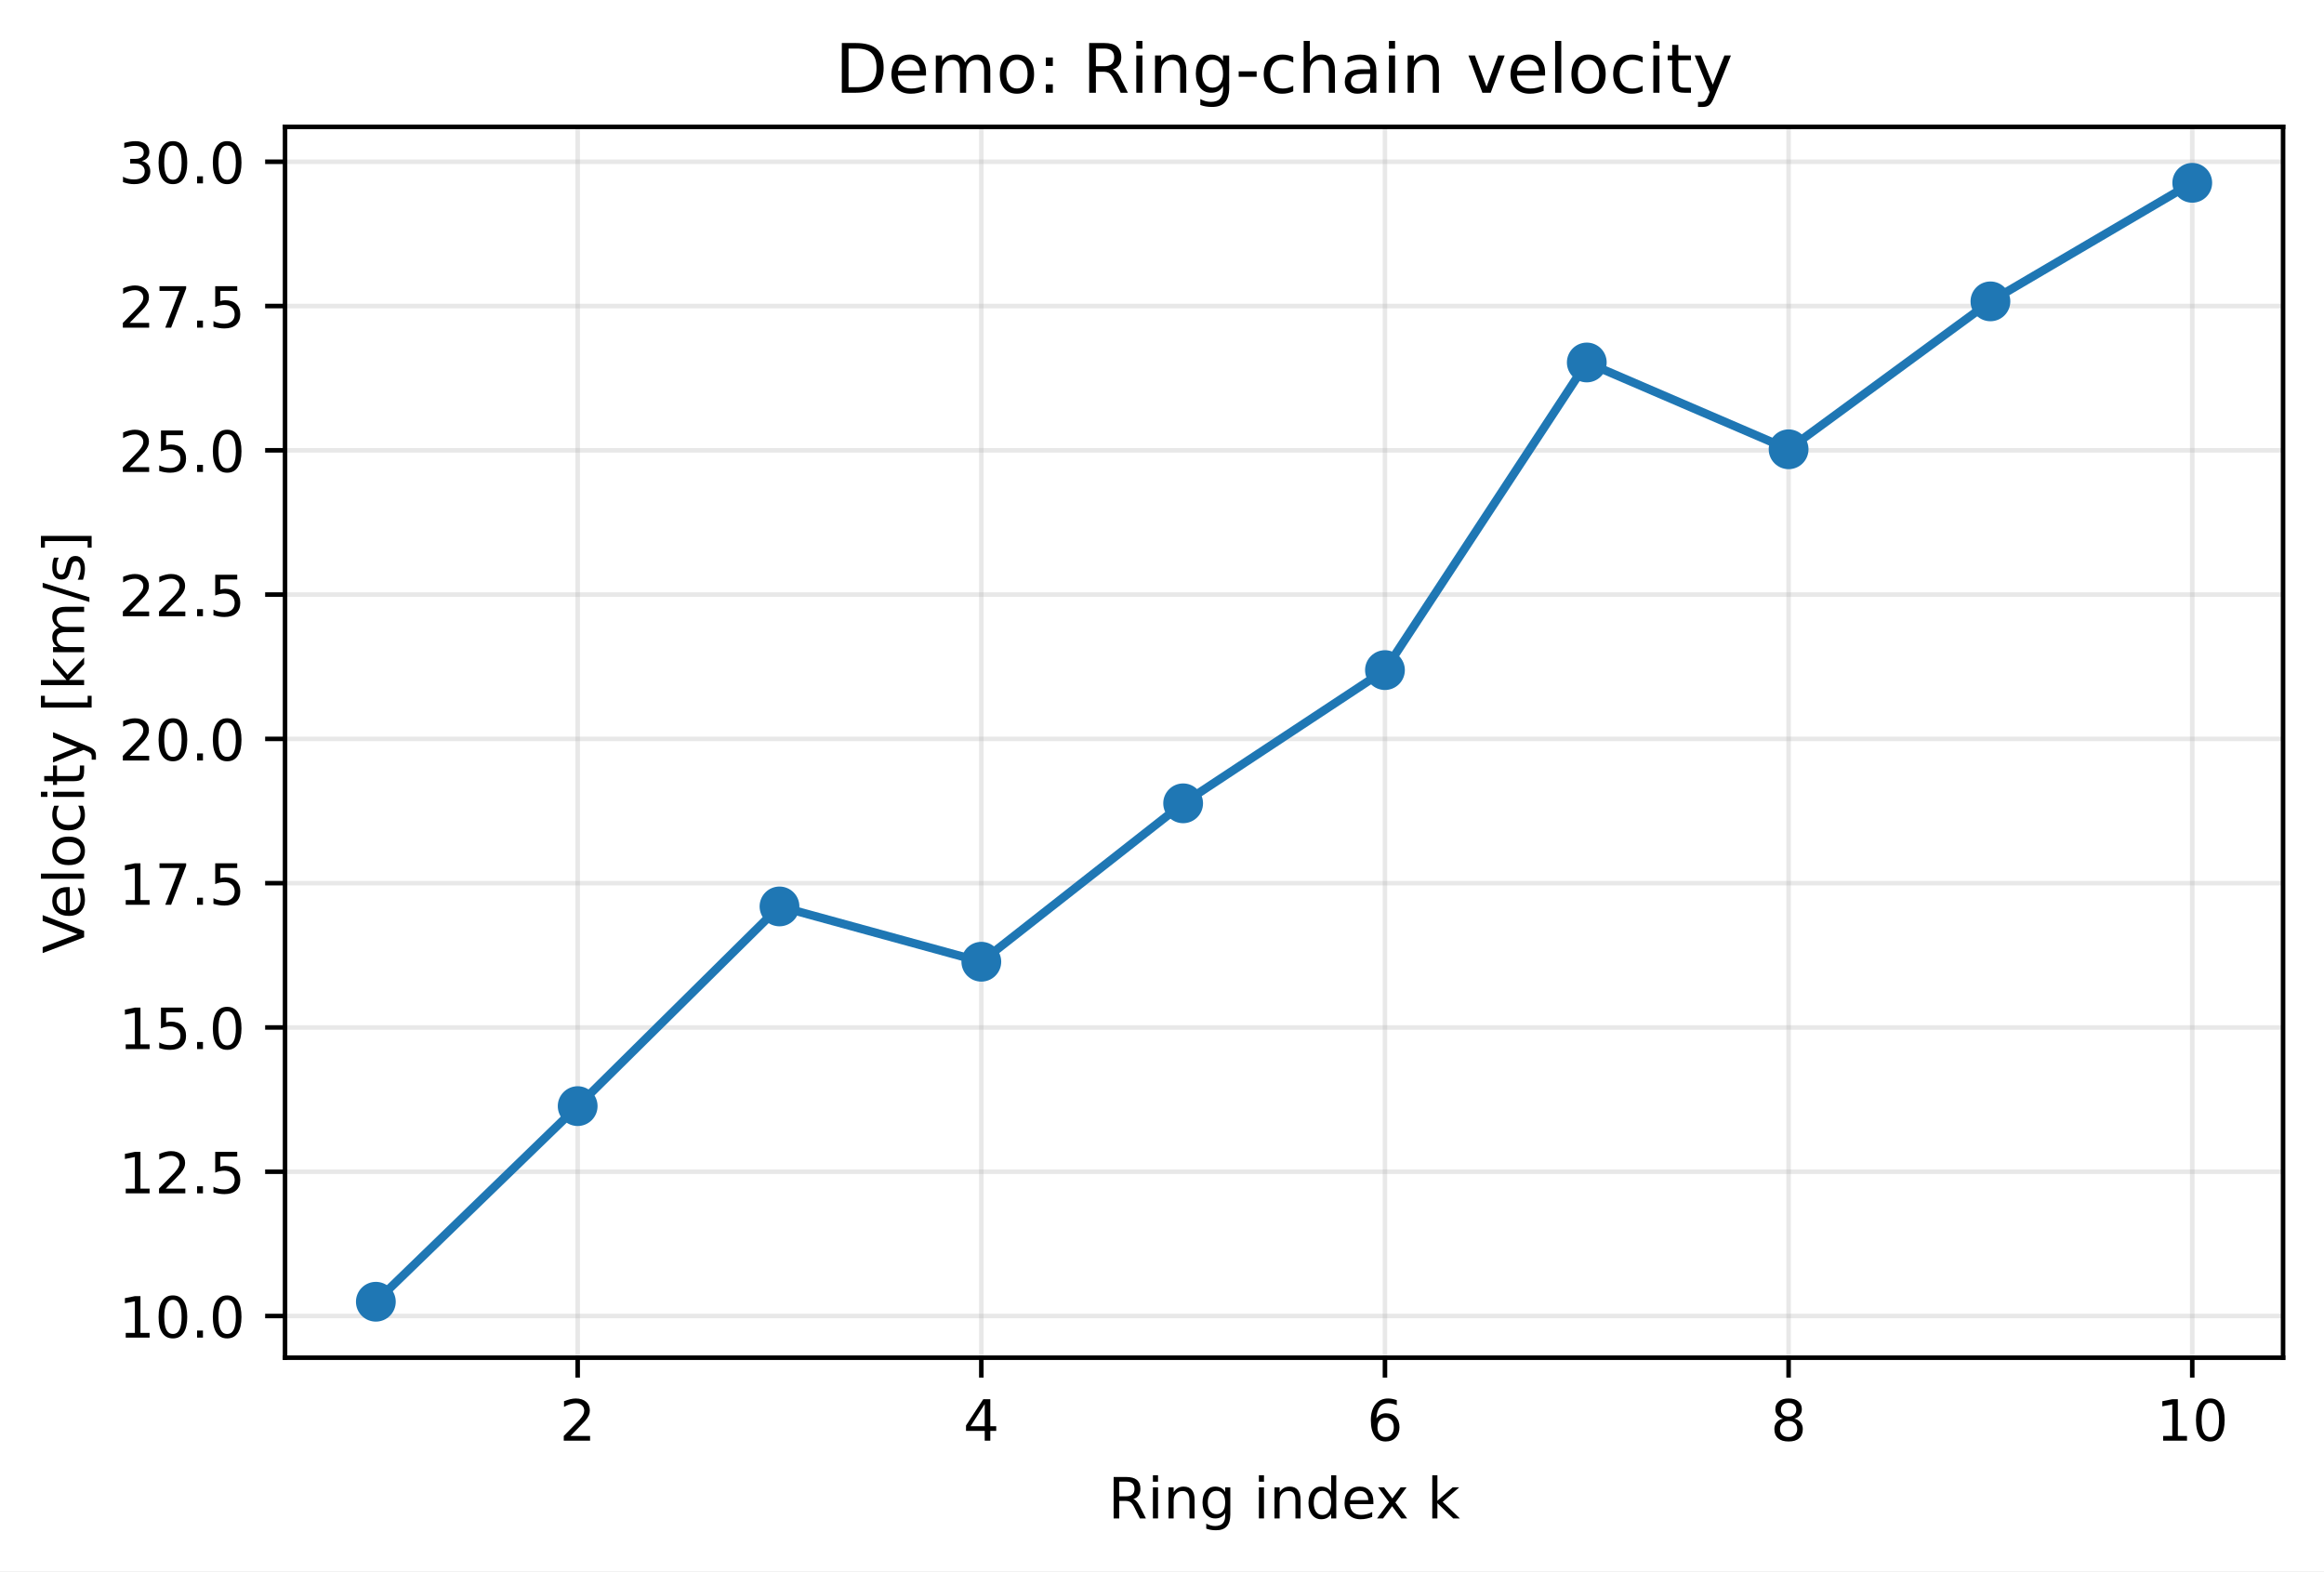
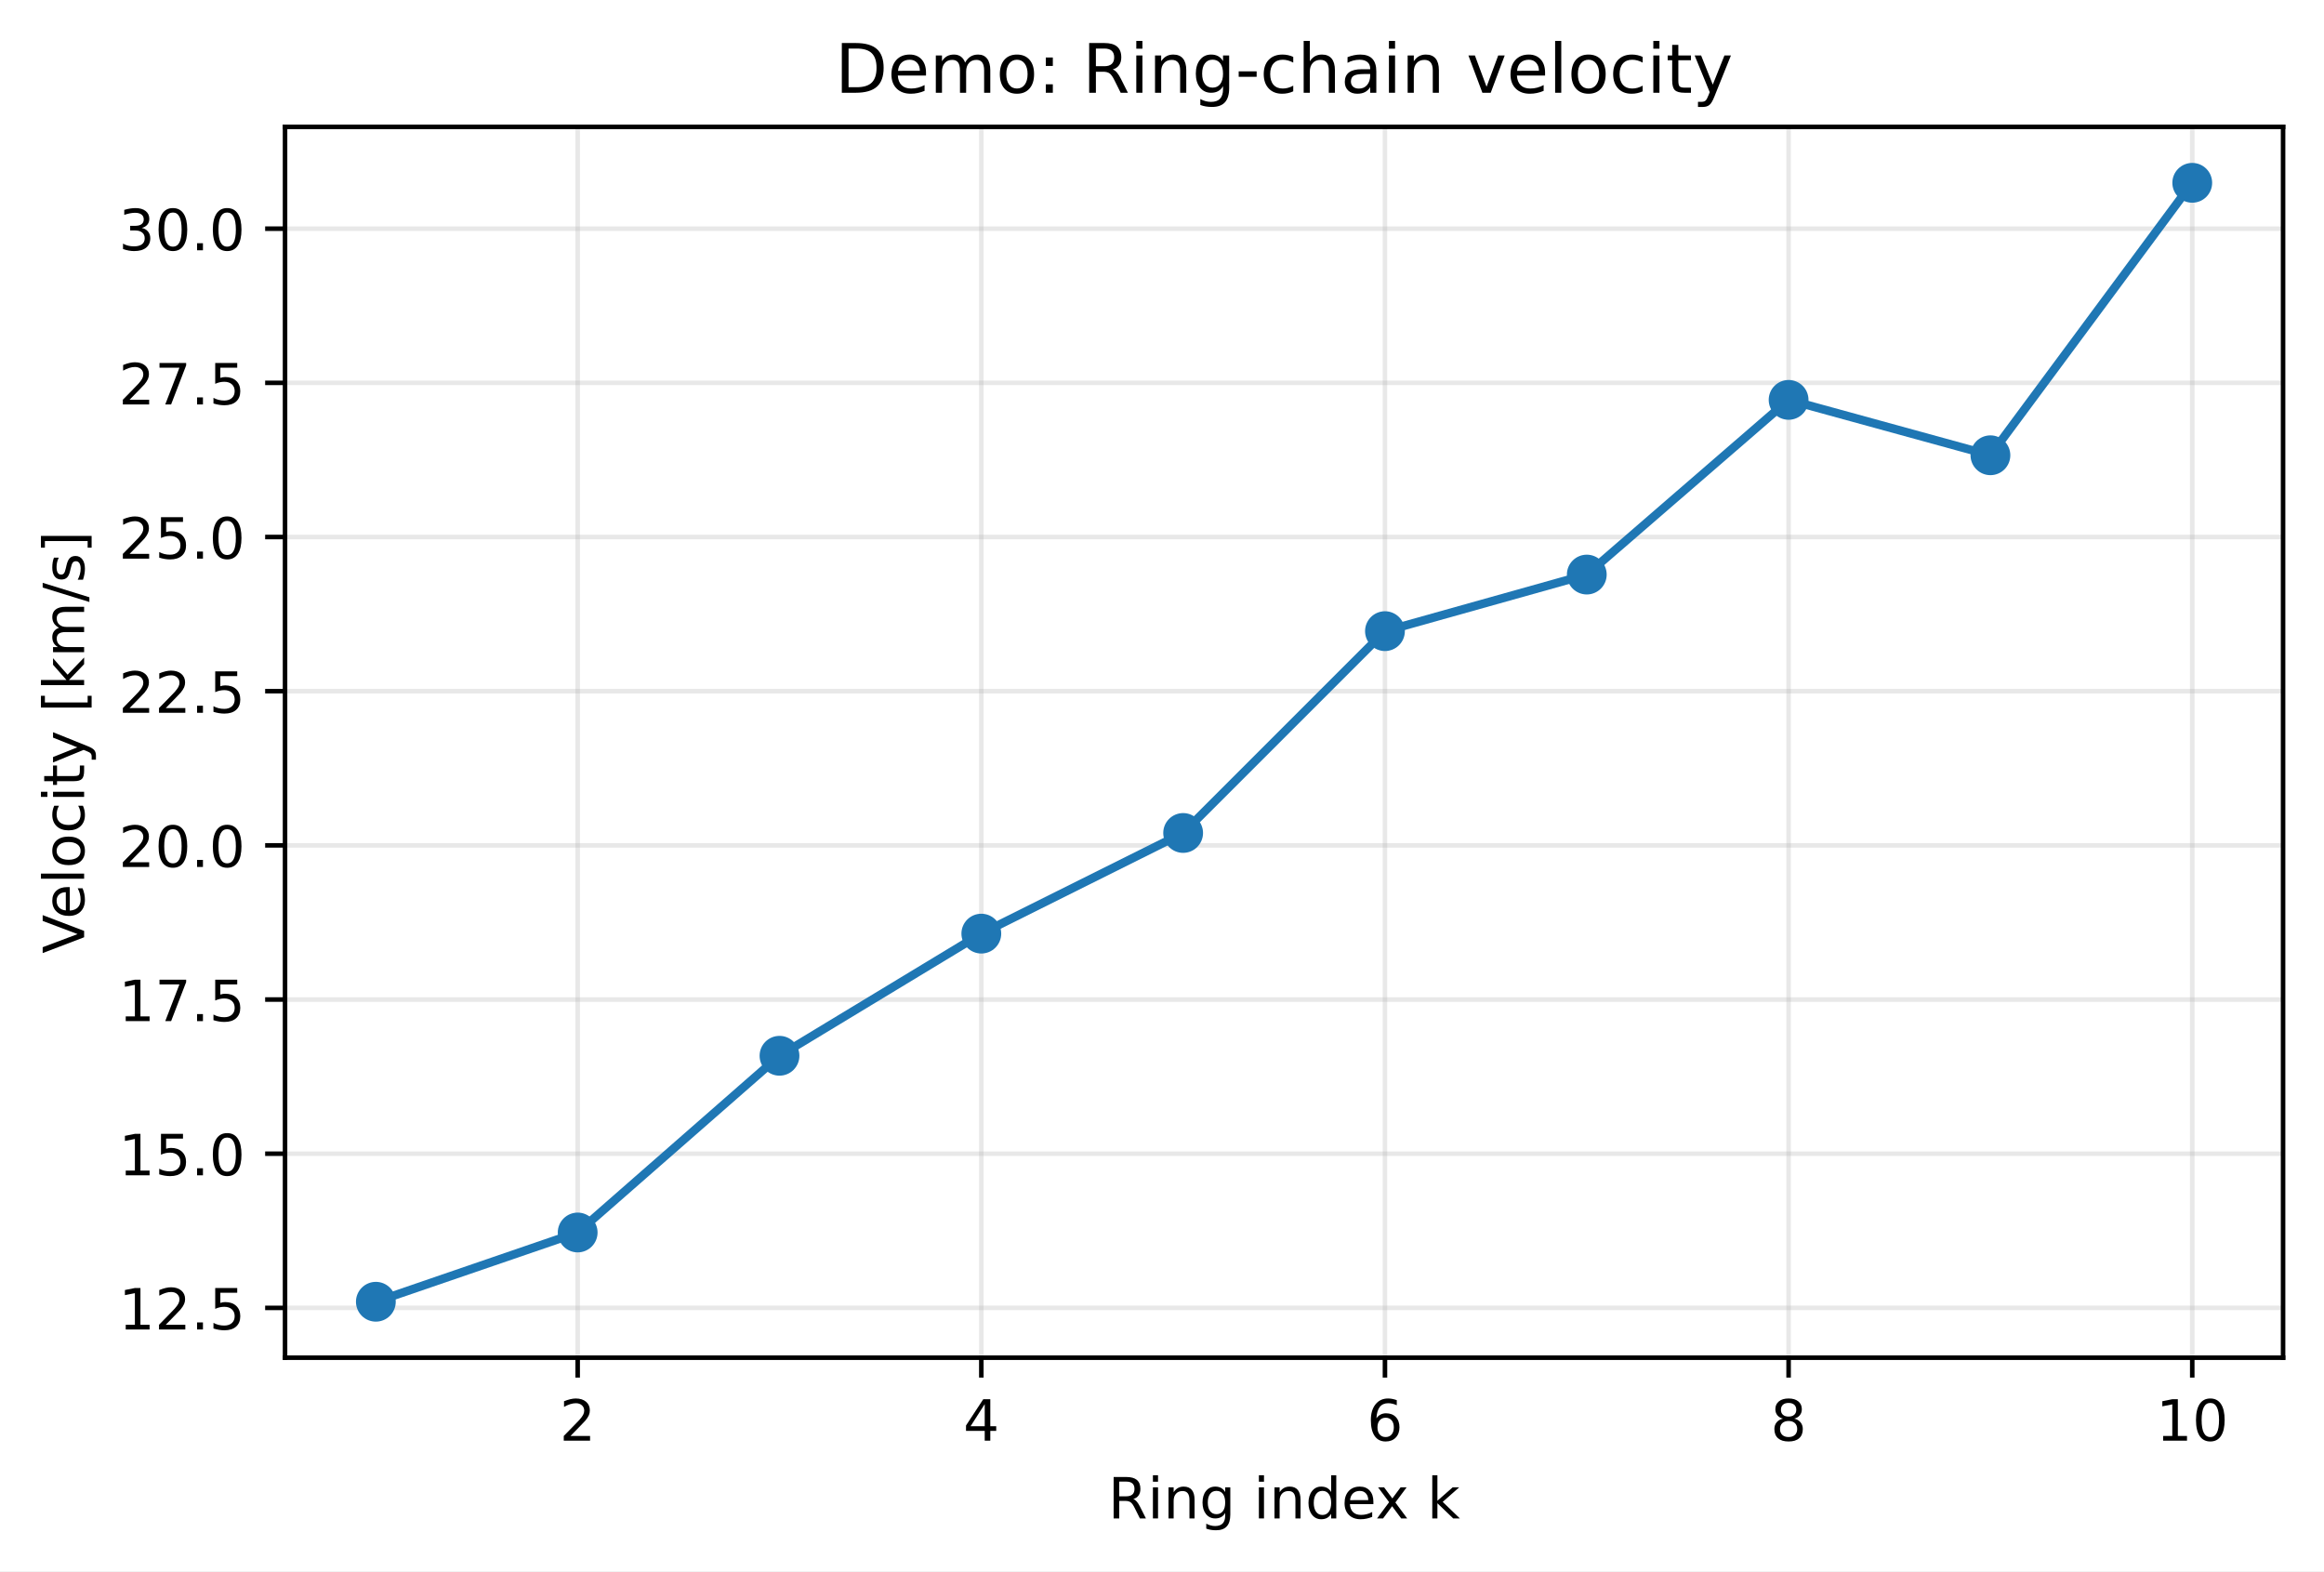
<svg xmlns="http://www.w3.org/2000/svg" xmlns:xlink="http://www.w3.org/1999/xlink" width="408.84pt" height="276.396pt" viewBox="0 0 408.84 276.396" version="1.1">
  <defs>
    <style type="text/css">*{stroke-linejoin: round; stroke-linecap: butt}</style>
  </defs>
  <g id="figure_1">
    <g id="patch_1">
      <path d="M 0 276.396  L 408.84 276.396  L 408.84 0  L 0 0  z " style="fill: #ffffff" />
    </g>
    <g id="axes_1">
      <g id="patch_2">
        <path d="M 50.144 238.84  L 401.64 238.84  L 401.64 22.318  L 50.144 22.318  z " style="fill: #ffffff" />
      </g>
      <g id="matplotlib.axis_1">
        <g id="xtick_1">
          <g id="line2d_1">
-             <path d="M 101.625 238.84  L 101.625 22.318  " clip-path="url(#p8d32251adb)" style="fill: none; stroke: #b0b0b0; stroke-opacity: 0.3; stroke-width: 0.8; stroke-linecap: square" />
+             <path d="M 101.625 238.84  L 101.625 22.318  " clip-path="url(#p83a3275bd3)" style="fill: none; stroke: #b0b0b0; stroke-opacity: 0.3; stroke-width: 0.8; stroke-linecap: square" />
          </g>
          <g id="line2d_2">
            <defs>
-               <path id="mce6d79eeca" d="M 0 0  L 0 3.5  " style="stroke: #000000; stroke-width: 0.8" />
+               <path id="m31e3d2019c" d="M 0 0  L 0 3.5  " style="stroke: #000000; stroke-width: 0.8" />
            </defs>
            <g>
-               <use xlink:href="#mce6d79eeca" x="101.625" y="238.84" style="stroke: #000000; stroke-width: 0.8" />
+               <use xlink:href="#m31e3d2019c" x="101.625" y="238.84" style="stroke: #000000; stroke-width: 0.8" />
            </g>
          </g>
          <g id="text_1">
            <g transform="translate(98.44425 253.4381) scale(0.1 -0.1)">
              <defs>
                <path id="DejaVuSans-32" d="M 1228 531  L 3431 531  L 3431 0  L 469 0  L 469 531  Q 828 903 1448 1529  Q 2069 2156 2228 2338  Q 2531 2678 2651 2914  Q 2772 3150 2772 3378  Q 2772 3750 2511 3984  Q 2250 4219 1831 4219  Q 1534 4219 1204 4116  Q 875 4013 500 3803  L 500 4441  Q 881 4594 1212 4672  Q 1544 4750 1819 4750  Q 2544 4750 2975 4387  Q 3406 4025 3406 3419  Q 3406 3131 3298 2873  Q 3191 2616 2906 2266  Q 2828 2175 2409 1742  Q 1991 1309 1228 531  z " transform="scale(0.015625)" />
              </defs>
              <use xlink:href="#DejaVuSans-32" />
            </g>
          </g>
        </g>
        <g id="xtick_2">
          <g id="line2d_3">
-             <path d="M 172.635 238.84  L 172.635 22.318  " clip-path="url(#p8d32251adb)" style="fill: none; stroke: #b0b0b0; stroke-opacity: 0.3; stroke-width: 0.8; stroke-linecap: square" />
+             <path d="M 172.635 238.84  L 172.635 22.318  " clip-path="url(#p83a3275bd3)" style="fill: none; stroke: #b0b0b0; stroke-opacity: 0.3; stroke-width: 0.8; stroke-linecap: square" />
          </g>
          <g id="line2d_4">
            <g>
-               <use xlink:href="#mce6d79eeca" x="172.635" y="238.84" style="stroke: #000000; stroke-width: 0.8" />
+               <use xlink:href="#m31e3d2019c" x="172.635" y="238.84" style="stroke: #000000; stroke-width: 0.8" />
            </g>
          </g>
          <g id="text_2">
            <g transform="translate(169.4536 253.4381) scale(0.1 -0.1)">
              <defs>
                <path id="DejaVuSans-34" d="M 2419 4116  L 825 1625  L 2419 1625  L 2419 4116  z M 2253 4666  L 3047 4666  L 3047 1625  L 3713 1625  L 3713 1100  L 3047 1100  L 3047 0  L 2419 0  L 2419 1100  L 313 1100  L 313 1709  L 2253 4666  z " transform="scale(0.015625)" />
              </defs>
              <use xlink:href="#DejaVuSans-34" />
            </g>
          </g>
        </g>
        <g id="xtick_3">
          <g id="line2d_5">
-             <path d="M 243.644 238.84  L 243.644 22.318  " clip-path="url(#p8d32251adb)" style="fill: none; stroke: #b0b0b0; stroke-opacity: 0.3; stroke-width: 0.8; stroke-linecap: square" />
+             <path d="M 243.644 238.84  L 243.644 22.318  " clip-path="url(#p83a3275bd3)" style="fill: none; stroke: #b0b0b0; stroke-opacity: 0.3; stroke-width: 0.8; stroke-linecap: square" />
          </g>
          <g id="line2d_6">
            <g>
-               <use xlink:href="#mce6d79eeca" x="243.644" y="238.84" style="stroke: #000000; stroke-width: 0.8" />
+               <use xlink:href="#m31e3d2019c" x="243.644" y="238.84" style="stroke: #000000; stroke-width: 0.8" />
            </g>
          </g>
          <g id="text_3">
            <g transform="translate(240.4629 253.4381) scale(0.1 -0.1)">
              <defs>
                <path id="DejaVuSans-36" d="M 2113 2584  Q 1688 2584 1439 2293  Q 1191 2003 1191 1497  Q 1191 994 1439 701  Q 1688 409 2113 409  Q 2538 409 2786 701  Q 3034 994 3034 1497  Q 3034 2003 2786 2293  Q 2538 2584 2113 2584  z M 3366 4563  L 3366 3988  Q 3128 4100 2886 4159  Q 2644 4219 2406 4219  Q 1781 4219 1451 3797  Q 1122 3375 1075 2522  Q 1259 2794 1537 2939  Q 1816 3084 2150 3084  Q 2853 3084 3261 2657  Q 3669 2231 3669 1497  Q 3669 778 3244 343  Q 2819 -91 2113 -91  Q 1303 -91 875 529  Q 447 1150 447 2328  Q 447 3434 972 4092  Q 1497 4750 2381 4750  Q 2619 4750 2861 4703  Q 3103 4656 3366 4563  z " transform="scale(0.015625)" />
              </defs>
              <use xlink:href="#DejaVuSans-36" />
            </g>
          </g>
        </g>
        <g id="xtick_4">
          <g id="line2d_7">
-             <path d="M 314.653 238.84  L 314.653 22.318  " clip-path="url(#p8d32251adb)" style="fill: none; stroke: #b0b0b0; stroke-opacity: 0.3; stroke-width: 0.8; stroke-linecap: square" />
+             <path d="M 314.653 238.84  L 314.653 22.318  " clip-path="url(#p83a3275bd3)" style="fill: none; stroke: #b0b0b0; stroke-opacity: 0.3; stroke-width: 0.8; stroke-linecap: square" />
          </g>
          <g id="line2d_8">
            <g>
-               <use xlink:href="#mce6d79eeca" x="314.653" y="238.84" style="stroke: #000000; stroke-width: 0.8" />
+               <use xlink:href="#m31e3d2019c" x="314.653" y="238.84" style="stroke: #000000; stroke-width: 0.8" />
            </g>
          </g>
          <g id="text_4">
            <g transform="translate(311.4722 253.4381) scale(0.1 -0.1)">
              <defs>
                <path id="DejaVuSans-38" d="M 2034 2216  Q 1584 2216 1326 1975  Q 1069 1734 1069 1313  Q 1069 891 1326 650  Q 1584 409 2034 409  Q 2484 409 2743 651  Q 3003 894 3003 1313  Q 3003 1734 2745 1975  Q 2488 2216 2034 2216  z M 1403 2484  Q 997 2584 770 2862  Q 544 3141 544 3541  Q 544 4100 942 4425  Q 1341 4750 2034 4750  Q 2731 4750 3128 4425  Q 3525 4100 3525 3541  Q 3525 3141 3298 2862  Q 3072 2584 2669 2484  Q 3125 2378 3379 2068  Q 3634 1759 3634 1313  Q 3634 634 3220 271  Q 2806 -91 2034 -91  Q 1263 -91 848 271  Q 434 634 434 1313  Q 434 1759 690 2068  Q 947 2378 1403 2484  z M 1172 3481  Q 1172 3119 1398 2916  Q 1625 2713 2034 2713  Q 2441 2713 2670 2916  Q 2900 3119 2900 3481  Q 2900 3844 2670 4047  Q 2441 4250 2034 4250  Q 1625 4250 1398 4047  Q 1172 3844 1172 3481  z " transform="scale(0.015625)" />
              </defs>
              <use xlink:href="#DejaVuSans-38" />
            </g>
          </g>
        </g>
        <g id="xtick_5">
          <g id="line2d_9">
-             <path d="M 385.663 238.84  L 385.663 22.318  " clip-path="url(#p8d32251adb)" style="fill: none; stroke: #b0b0b0; stroke-opacity: 0.3; stroke-width: 0.8; stroke-linecap: square" />
+             <path d="M 385.663 238.84  L 385.663 22.318  " clip-path="url(#p83a3275bd3)" style="fill: none; stroke: #b0b0b0; stroke-opacity: 0.3; stroke-width: 0.8; stroke-linecap: square" />
          </g>
          <g id="line2d_10">
            <g>
-               <use xlink:href="#mce6d79eeca" x="385.663" y="238.84" style="stroke: #000000; stroke-width: 0.8" />
+               <use xlink:href="#m31e3d2019c" x="385.663" y="238.84" style="stroke: #000000; stroke-width: 0.8" />
            </g>
          </g>
          <g id="text_5">
            <g transform="translate(379.3002 253.4381) scale(0.1 -0.1)">
              <defs>
                <path id="DejaVuSans-31" d="M 794 531  L 1825 531  L 1825 4091  L 703 3866  L 703 4441  L 1819 4666  L 2450 4666  L 2450 531  L 3481 531  L 3481 0  L 794 0  L 794 531  z " transform="scale(0.015625)" />
                <path id="DejaVuSans-30" d="M 2034 4250  Q 1547 4250 1301 3770  Q 1056 3291 1056 2328  Q 1056 1369 1301 889  Q 1547 409 2034 409  Q 2525 409 2770 889  Q 3016 1369 3016 2328  Q 3016 3291 2770 3770  Q 2525 4250 2034 4250  z M 2034 4750  Q 2819 4750 3233 4129  Q 3647 3509 3647 2328  Q 3647 1150 3233 529  Q 2819 -91 2034 -91  Q 1250 -91 836 529  Q 422 1150 422 2328  Q 422 3509 836 4129  Q 1250 4750 2034 4750  z " transform="scale(0.015625)" />
              </defs>
              <use xlink:href="#DejaVuSans-31" />
              <use xlink:href="#DejaVuSans-30" transform="translate(63.62305 0)" />
            </g>
          </g>
        </g>
        <g id="text_6">
          <g transform="translate(194.9316 267.1163) scale(0.1 -0.1)">
            <defs>
              <path id="DejaVuSans-52" d="M 2841 2188  Q 3044 2119 3236 1894  Q 3428 1669 3622 1275  L 4263 0  L 3584 0  L 2988 1197  Q 2756 1666 2539 1819  Q 2322 1972 1947 1972  L 1259 1972  L 1259 0  L 628 0  L 628 4666  L 2053 4666  Q 2853 4666 3247 4331  Q 3641 3997 3641 3322  Q 3641 2881 3436 2590  Q 3231 2300 2841 2188  z M 1259 4147  L 1259 2491  L 2053 2491  Q 2509 2491 2742 2702  Q 2975 2913 2975 3322  Q 2975 3731 2742 3939  Q 2509 4147 2053 4147  L 1259 4147  z " transform="scale(0.015625)" />
              <path id="DejaVuSans-69" d="M 603 3500  L 1178 3500  L 1178 0  L 603 0  L 603 3500  z M 603 4863  L 1178 4863  L 1178 4134  L 603 4134  L 603 4863  z " transform="scale(0.015625)" />
              <path id="DejaVuSans-6e" d="M 3513 2113  L 3513 0  L 2938 0  L 2938 2094  Q 2938 2591 2744 2837  Q 2550 3084 2163 3084  Q 1697 3084 1428 2787  Q 1159 2491 1159 1978  L 1159 0  L 581 0  L 581 3500  L 1159 3500  L 1159 2956  Q 1366 3272 1645 3428  Q 1925 3584 2291 3584  Q 2894 3584 3203 3211  Q 3513 2838 3513 2113  z " transform="scale(0.015625)" />
              <path id="DejaVuSans-67" d="M 2906 1791  Q 2906 2416 2648 2759  Q 2391 3103 1925 3103  Q 1463 3103 1205 2759  Q 947 2416 947 1791  Q 947 1169 1205 825  Q 1463 481 1925 481  Q 2391 481 2648 825  Q 2906 1169 2906 1791  z M 3481 434  Q 3481 -459 3084 -895  Q 2688 -1331 1869 -1331  Q 1566 -1331 1297 -1286  Q 1028 -1241 775 -1147  L 775 -588  Q 1028 -725 1275 -790  Q 1522 -856 1778 -856  Q 2344 -856 2625 -561  Q 2906 -266 2906 331  L 2906 616  Q 2728 306 2450 153  Q 2172 0 1784 0  Q 1141 0 747 490  Q 353 981 353 1791  Q 353 2603 747 3093  Q 1141 3584 1784 3584  Q 2172 3584 2450 3431  Q 2728 3278 2906 2969  L 2906 3500  L 3481 3500  L 3481 434  z " transform="scale(0.015625)" />
              <path id="DejaVuSans-20" transform="scale(0.015625)" />
              <path id="DejaVuSans-64" d="M 2906 2969  L 2906 4863  L 3481 4863  L 3481 0  L 2906 0  L 2906 525  Q 2725 213 2448 61  Q 2172 -91 1784 -91  Q 1150 -91 751 415  Q 353 922 353 1747  Q 353 2572 751 3078  Q 1150 3584 1784 3584  Q 2172 3584 2448 3432  Q 2725 3281 2906 2969  z M 947 1747  Q 947 1113 1208 752  Q 1469 391 1925 391  Q 2381 391 2643 752  Q 2906 1113 2906 1747  Q 2906 2381 2643 2742  Q 2381 3103 1925 3103  Q 1469 3103 1208 2742  Q 947 2381 947 1747  z " transform="scale(0.015625)" />
              <path id="DejaVuSans-65" d="M 3597 1894  L 3597 1613  L 953 1613  Q 991 1019 1311 708  Q 1631 397 2203 397  Q 2534 397 2845 478  Q 3156 559 3463 722  L 3463 178  Q 3153 47 2828 -22  Q 2503 -91 2169 -91  Q 1331 -91 842 396  Q 353 884 353 1716  Q 353 2575 817 3079  Q 1281 3584 2069 3584  Q 2775 3584 3186 3129  Q 3597 2675 3597 1894  z M 3022 2063  Q 3016 2534 2758 2815  Q 2500 3097 2075 3097  Q 1594 3097 1305 2825  Q 1016 2553 972 2059  L 3022 2063  z " transform="scale(0.015625)" />
              <path id="DejaVuSans-78" d="M 3513 3500  L 2247 1797  L 3578 0  L 2900 0  L 1881 1375  L 863 0  L 184 0  L 1544 1831  L 300 3500  L 978 3500  L 1906 2253  L 2834 3500  L 3513 3500  z " transform="scale(0.015625)" />
              <path id="DejaVuSans-6b" d="M 581 4863  L 1159 4863  L 1159 1991  L 2875 3500  L 3609 3500  L 1753 1863  L 3688 0  L 2938 0  L 1159 1709  L 1159 0  L 581 0  L 581 4863  z " transform="scale(0.015625)" />
            </defs>
            <use xlink:href="#DejaVuSans-52" />
            <use xlink:href="#DejaVuSans-69" transform="translate(69.48242 0)" />
            <use xlink:href="#DejaVuSans-6e" transform="translate(97.26562 0)" />
            <use xlink:href="#DejaVuSans-67" transform="translate(160.6445 0)" />
            <use xlink:href="#DejaVuSans-20" transform="translate(224.1211 0)" />
            <use xlink:href="#DejaVuSans-69" transform="translate(255.9082 0)" />
            <use xlink:href="#DejaVuSans-6e" transform="translate(283.6914 0)" />
            <use xlink:href="#DejaVuSans-64" transform="translate(347.0703 0)" />
            <use xlink:href="#DejaVuSans-65" transform="translate(410.5469 0)" />
            <use xlink:href="#DejaVuSans-78" transform="translate(470.3203 0)" />
            <use xlink:href="#DejaVuSans-20" transform="translate(529.5 0)" />
            <use xlink:href="#DejaVuSans-6b" transform="translate(561.2871 0)" />
          </g>
        </g>
      </g>
      <g id="matplotlib.axis_2">
        <g id="ytick_1">
          <g id="line2d_11">
-             <path d="M 50.144 231.506  L 401.64 231.506  " clip-path="url(#p8d32251adb)" style="fill: none; stroke: #b0b0b0; stroke-opacity: 0.3; stroke-width: 0.8; stroke-linecap: square" />
+             <path d="M 50.144 230.076  L 401.64 230.076  " clip-path="url(#p83a3275bd3)" style="fill: none; stroke: #b0b0b0; stroke-opacity: 0.3; stroke-width: 0.8; stroke-linecap: square" />
          </g>
          <g id="line2d_12">
            <defs>
-               <path id="mc6d8e36a14" d="M 0 0  L -3.5 0  " style="stroke: #000000; stroke-width: 0.8" />
+               <path id="ma194f5d544" d="M 0 0  L -3.5 0  " style="stroke: #000000; stroke-width: 0.8" />
            </defs>
            <g>
-               <use xlink:href="#mc6d8e36a14" x="50.144" y="231.506" style="stroke: #000000; stroke-width: 0.8" />
+               <use xlink:href="#ma194f5d544" x="50.144" y="230.076" style="stroke: #000000; stroke-width: 0.8" />
            </g>
          </g>
          <g id="text_7">
-             <g transform="translate(20.87813 235.305) scale(0.1 -0.1)">
+             <g transform="translate(20.87813 233.8753) scale(0.1 -0.1)">
              <defs>
                <path id="DejaVuSans-2e" d="M 684 794  L 1344 794  L 1344 0  L 684 0  L 684 794  z " transform="scale(0.015625)" />
+                 <path id="DejaVuSans-35" d="M 691 4666  L 3169 4666  L 3169 4134  L 1269 4134  L 1269 2991  Q 1406 3038 1543 3061  Q 1681 3084 1819 3084  Q 2600 3084 3056 2656  Q 3513 2228 3513 1497  Q 3513 744 3044 326  Q 2575 -91 1722 -91  Q 1428 -91 1123 -41  Q 819 9 494 109  L 494 744  Q 775 591 1075 516  Q 1375 441 1709 441  Q 2250 441 2565 725  Q 2881 1009 2881 1497  Q 2881 1984 2565 2268  Q 2250 2553 1709 2553  Q 1456 2553 1204 2497  Q 953 2441 691 2322  L 691 4666  z " transform="scale(0.015625)" />
              </defs>
              <use xlink:href="#DejaVuSans-31" />
-               <use xlink:href="#DejaVuSans-30" transform="translate(63.62305 0)" />
-               <use xlink:href="#DejaVuSans-2e" transform="translate(127.2461 0)" />
-               <use xlink:href="#DejaVuSans-30" transform="translate(159.0332 0)" />
+               <use xlink:href="#DejaVuSans-32" transform="translate(63.62305 0)" />
+               <use xlink:href="#DejaVuSans-2e" transform="translate(127.2461 0)" />
+               <use xlink:href="#DejaVuSans-35" transform="translate(159.0332 0)" />
            </g>
          </g>
        </g>
        <g id="ytick_2">
          <g id="line2d_13">
-             <path d="M 50.144 206.125  L 401.64 206.125  " clip-path="url(#p8d32251adb)" style="fill: none; stroke: #b0b0b0; stroke-opacity: 0.3; stroke-width: 0.8; stroke-linecap: square" />
+             <path d="M 50.144 202.955  L 401.64 202.955  " clip-path="url(#p83a3275bd3)" style="fill: none; stroke: #b0b0b0; stroke-opacity: 0.3; stroke-width: 0.8; stroke-linecap: square" />
          </g>
          <g id="line2d_14">
            <g>
-               <use xlink:href="#mc6d8e36a14" x="50.144" y="206.125" style="stroke: #000000; stroke-width: 0.8" />
+               <use xlink:href="#ma194f5d544" x="50.144" y="202.955" style="stroke: #000000; stroke-width: 0.8" />
            </g>
          </g>
          <g id="text_8">
-             <g transform="translate(20.87813 209.9238) scale(0.1 -0.1)">
-               <defs>
-                 <path id="DejaVuSans-35" d="M 691 4666  L 3169 4666  L 3169 4134  L 1269 4134  L 1269 2991  Q 1406 3038 1543 3061  Q 1681 3084 1819 3084  Q 2600 3084 3056 2656  Q 3513 2228 3513 1497  Q 3513 744 3044 326  Q 2575 -91 1722 -91  Q 1428 -91 1123 -41  Q 819 9 494 109  L 494 744  Q 775 591 1075 516  Q 1375 441 1709 441  Q 2250 441 2565 725  Q 2881 1009 2881 1497  Q 2881 1984 2565 2268  Q 2250 2553 1709 2553  Q 1456 2553 1204 2497  Q 953 2441 691 2322  L 691 4666  z " transform="scale(0.015625)" />
-               </defs>
+             <g transform="translate(20.87813 206.7542) scale(0.1 -0.1)">
              <use xlink:href="#DejaVuSans-31" />
-               <use xlink:href="#DejaVuSans-32" transform="translate(63.62305 0)" />
-               <use xlink:href="#DejaVuSans-2e" transform="translate(127.2461 0)" />
-               <use xlink:href="#DejaVuSans-35" transform="translate(159.0332 0)" />
+               <use xlink:href="#DejaVuSans-35" transform="translate(63.62305 0)" />
+               <use xlink:href="#DejaVuSans-2e" transform="translate(127.2461 0)" />
+               <use xlink:href="#DejaVuSans-30" transform="translate(159.0332 0)" />
            </g>
          </g>
        </g>
        <g id="ytick_3">
          <g id="line2d_15">
-             <path d="M 50.144 180.743  L 401.64 180.743  " clip-path="url(#p8d32251adb)" style="fill: none; stroke: #b0b0b0; stroke-opacity: 0.3; stroke-width: 0.8; stroke-linecap: square" />
+             <path d="M 50.144 175.834  L 401.64 175.834  " clip-path="url(#p83a3275bd3)" style="fill: none; stroke: #b0b0b0; stroke-opacity: 0.3; stroke-width: 0.8; stroke-linecap: square" />
          </g>
          <g id="line2d_16">
            <g>
-               <use xlink:href="#mc6d8e36a14" x="50.144" y="180.743" style="stroke: #000000; stroke-width: 0.8" />
+               <use xlink:href="#ma194f5d544" x="50.144" y="175.834" style="stroke: #000000; stroke-width: 0.8" />
            </g>
          </g>
          <g id="text_9">
-             <g transform="translate(20.87813 184.5425) scale(0.1 -0.1)">
+             <g transform="translate(20.87813 179.6331) scale(0.1 -0.1)">
+               <defs>
+                 <path id="DejaVuSans-37" d="M 525 4666  L 3525 4666  L 3525 4397  L 1831 0  L 1172 0  L 2766 4134  L 525 4134  L 525 4666  z " transform="scale(0.015625)" />
+               </defs>
              <use xlink:href="#DejaVuSans-31" />
-               <use xlink:href="#DejaVuSans-35" transform="translate(63.62305 0)" />
-               <use xlink:href="#DejaVuSans-2e" transform="translate(127.2461 0)" />
-               <use xlink:href="#DejaVuSans-30" transform="translate(159.0332 0)" />
+               <use xlink:href="#DejaVuSans-37" transform="translate(63.62305 0)" />
+               <use xlink:href="#DejaVuSans-2e" transform="translate(127.2461 0)" />
+               <use xlink:href="#DejaVuSans-35" transform="translate(159.0332 0)" />
            </g>
          </g>
        </g>
        <g id="ytick_4">
          <g id="line2d_17">
-             <path d="M 50.144 155.362  L 401.64 155.362  " clip-path="url(#p8d32251adb)" style="fill: none; stroke: #b0b0b0; stroke-opacity: 0.3; stroke-width: 0.8; stroke-linecap: square" />
+             <path d="M 50.144 148.713  L 401.64 148.713  " clip-path="url(#p83a3275bd3)" style="fill: none; stroke: #b0b0b0; stroke-opacity: 0.3; stroke-width: 0.8; stroke-linecap: square" />
          </g>
          <g id="line2d_18">
            <g>
-               <use xlink:href="#mc6d8e36a14" x="50.144" y="155.362" style="stroke: #000000; stroke-width: 0.8" />
+               <use xlink:href="#ma194f5d544" x="50.144" y="148.713" style="stroke: #000000; stroke-width: 0.8" />
            </g>
          </g>
          <g id="text_10">
-             <g transform="translate(20.87813 159.1612) scale(0.1 -0.1)">
-               <defs>
-                 <path id="DejaVuSans-37" d="M 525 4666  L 3525 4666  L 3525 4397  L 1831 0  L 1172 0  L 2766 4134  L 525 4134  L 525 4666  z " transform="scale(0.015625)" />
-               </defs>
-               <use xlink:href="#DejaVuSans-31" />
-               <use xlink:href="#DejaVuSans-37" transform="translate(63.62305 0)" />
-               <use xlink:href="#DejaVuSans-2e" transform="translate(127.2461 0)" />
-               <use xlink:href="#DejaVuSans-35" transform="translate(159.0332 0)" />
+             <g transform="translate(20.87813 152.512) scale(0.1 -0.1)">
+               <use xlink:href="#DejaVuSans-32" />
+               <use xlink:href="#DejaVuSans-30" transform="translate(63.62305 0)" />
+               <use xlink:href="#DejaVuSans-2e" transform="translate(127.2461 0)" />
+               <use xlink:href="#DejaVuSans-30" transform="translate(159.0332 0)" />
            </g>
          </g>
        </g>
        <g id="ytick_5">
          <g id="line2d_19">
-             <path d="M 50.144 129.981  L 401.64 129.981  " clip-path="url(#p8d32251adb)" style="fill: none; stroke: #b0b0b0; stroke-opacity: 0.3; stroke-width: 0.8; stroke-linecap: square" />
+             <path d="M 50.144 121.592  L 401.64 121.592  " clip-path="url(#p83a3275bd3)" style="fill: none; stroke: #b0b0b0; stroke-opacity: 0.3; stroke-width: 0.8; stroke-linecap: square" />
          </g>
          <g id="line2d_20">
            <g>
-               <use xlink:href="#mc6d8e36a14" x="50.144" y="129.981" style="stroke: #000000; stroke-width: 0.8" />
+               <use xlink:href="#ma194f5d544" x="50.144" y="121.592" style="stroke: #000000; stroke-width: 0.8" />
            </g>
          </g>
          <g id="text_11">
-             <g transform="translate(20.87813 133.78) scale(0.1 -0.1)">
+             <g transform="translate(20.87813 125.3909) scale(0.1 -0.1)">
              <use xlink:href="#DejaVuSans-32" />
-               <use xlink:href="#DejaVuSans-30" transform="translate(63.62305 0)" />
-               <use xlink:href="#DejaVuSans-2e" transform="translate(127.2461 0)" />
-               <use xlink:href="#DejaVuSans-30" transform="translate(159.0332 0)" />
+               <use xlink:href="#DejaVuSans-32" transform="translate(63.62305 0)" />
+               <use xlink:href="#DejaVuSans-2e" transform="translate(127.2461 0)" />
+               <use xlink:href="#DejaVuSans-35" transform="translate(159.0332 0)" />
            </g>
          </g>
        </g>
        <g id="ytick_6">
          <g id="line2d_21">
-             <path d="M 50.144 104.599  L 401.64 104.599  " clip-path="url(#p8d32251adb)" style="fill: none; stroke: #b0b0b0; stroke-opacity: 0.3; stroke-width: 0.8; stroke-linecap: square" />
+             <path d="M 50.144 94.471  L 401.64 94.471  " clip-path="url(#p83a3275bd3)" style="fill: none; stroke: #b0b0b0; stroke-opacity: 0.3; stroke-width: 0.8; stroke-linecap: square" />
          </g>
          <g id="line2d_22">
            <g>
-               <use xlink:href="#mc6d8e36a14" x="50.144" y="104.599" style="stroke: #000000; stroke-width: 0.8" />
+               <use xlink:href="#ma194f5d544" x="50.144" y="94.471" style="stroke: #000000; stroke-width: 0.8" />
            </g>
          </g>
          <g id="text_12">
-             <g transform="translate(20.87813 108.3987) scale(0.1 -0.1)">
+             <g transform="translate(20.87813 98.26974) scale(0.1 -0.1)">
              <use xlink:href="#DejaVuSans-32" />
-               <use xlink:href="#DejaVuSans-32" transform="translate(63.62305 0)" />
-               <use xlink:href="#DejaVuSans-2e" transform="translate(127.2461 0)" />
-               <use xlink:href="#DejaVuSans-35" transform="translate(159.0332 0)" />
+               <use xlink:href="#DejaVuSans-35" transform="translate(63.62305 0)" />
+               <use xlink:href="#DejaVuSans-2e" transform="translate(127.2461 0)" />
+               <use xlink:href="#DejaVuSans-30" transform="translate(159.0332 0)" />
            </g>
          </g>
        </g>
        <g id="ytick_7">
          <g id="line2d_23">
-             <path d="M 50.144 79.218  L 401.64 79.218  " clip-path="url(#p8d32251adb)" style="fill: none; stroke: #b0b0b0; stroke-opacity: 0.3; stroke-width: 0.8; stroke-linecap: square" />
+             <path d="M 50.144 67.349  L 401.64 67.349  " clip-path="url(#p83a3275bd3)" style="fill: none; stroke: #b0b0b0; stroke-opacity: 0.3; stroke-width: 0.8; stroke-linecap: square" />
          </g>
          <g id="line2d_24">
            <g>
-               <use xlink:href="#mc6d8e36a14" x="50.144" y="79.218" style="stroke: #000000; stroke-width: 0.8" />
+               <use xlink:href="#ma194f5d544" x="50.144" y="67.349" style="stroke: #000000; stroke-width: 0.8" />
            </g>
          </g>
          <g id="text_13">
-             <g transform="translate(20.87813 83.01741) scale(0.1 -0.1)">
+             <g transform="translate(20.87813 71.14862) scale(0.1 -0.1)">
              <use xlink:href="#DejaVuSans-32" />
-               <use xlink:href="#DejaVuSans-35" transform="translate(63.62305 0)" />
-               <use xlink:href="#DejaVuSans-2e" transform="translate(127.2461 0)" />
-               <use xlink:href="#DejaVuSans-30" transform="translate(159.0332 0)" />
+               <use xlink:href="#DejaVuSans-37" transform="translate(63.62305 0)" />
+               <use xlink:href="#DejaVuSans-2e" transform="translate(127.2461 0)" />
+               <use xlink:href="#DejaVuSans-35" transform="translate(159.0332 0)" />
            </g>
          </g>
        </g>
        <g id="ytick_8">
          <g id="line2d_25">
-             <path d="M 50.144 53.837  L 401.64 53.837  " clip-path="url(#p8d32251adb)" style="fill: none; stroke: #b0b0b0; stroke-opacity: 0.3; stroke-width: 0.8; stroke-linecap: square" />
+             <path d="M 50.144 40.228  L 401.64 40.228  " clip-path="url(#p83a3275bd3)" style="fill: none; stroke: #b0b0b0; stroke-opacity: 0.3; stroke-width: 0.8; stroke-linecap: square" />
          </g>
          <g id="line2d_26">
            <g>
-               <use xlink:href="#mc6d8e36a14" x="50.144" y="53.837" style="stroke: #000000; stroke-width: 0.8" />
+               <use xlink:href="#ma194f5d544" x="50.144" y="40.228" style="stroke: #000000; stroke-width: 0.8" />
            </g>
          </g>
          <g id="text_14">
-             <g transform="translate(20.87813 57.63614) scale(0.1 -0.1)">
-               <use xlink:href="#DejaVuSans-32" />
-               <use xlink:href="#DejaVuSans-37" transform="translate(63.62305 0)" />
-               <use xlink:href="#DejaVuSans-2e" transform="translate(127.2461 0)" />
-               <use xlink:href="#DejaVuSans-35" transform="translate(159.0332 0)" />
-             </g>
-           </g>
-         </g>
-         <g id="ytick_9">
-           <g id="line2d_27">
-             <path d="M 50.144 28.456  L 401.64 28.456  " clip-path="url(#p8d32251adb)" style="fill: none; stroke: #b0b0b0; stroke-opacity: 0.3; stroke-width: 0.8; stroke-linecap: square" />
-           </g>
-           <g id="line2d_28">
-             <g>
-               <use xlink:href="#mc6d8e36a14" x="50.144" y="28.456" style="stroke: #000000; stroke-width: 0.8" />
-             </g>
-           </g>
-           <g id="text_15">
-             <g transform="translate(20.87813 32.25487) scale(0.1 -0.1)">
+             <g transform="translate(20.87813 44.02751) scale(0.1 -0.1)">
              <defs>
                <path id="DejaVuSans-33" d="M 2597 2516  Q 3050 2419 3304 2112  Q 3559 1806 3559 1356  Q 3559 666 3084 287  Q 2609 -91 1734 -91  Q 1441 -91 1130 -33  Q 819 25 488 141  L 488 750  Q 750 597 1062 519  Q 1375 441 1716 441  Q 2309 441 2620 675  Q 2931 909 2931 1356  Q 2931 1769 2642 2001  Q 2353 2234 1838 2234  L 1294 2234  L 1294 2753  L 1863 2753  Q 2328 2753 2575 2939  Q 2822 3125 2822 3475  Q 2822 3834 2567 4026  Q 2313 4219 1838 4219  Q 1578 4219 1281 4162  Q 984 4106 628 3988  L 628 4550  Q 988 4650 1302 4700  Q 1616 4750 1894 4750  Q 2613 4750 3031 4423  Q 3450 4097 3450 3541  Q 3450 3153 3228 2886  Q 3006 2619 2597 2516  z " transform="scale(0.015625)" />
              </defs>
              <use xlink:href="#DejaVuSans-33" />
              <use xlink:href="#DejaVuSans-30" transform="translate(63.62305 0)" />
              <use xlink:href="#DejaVuSans-2e" transform="translate(127.2461 0)" />
              <use xlink:href="#DejaVuSans-30" transform="translate(159.0332 0)" />
            </g>
          </g>
        </g>
-         <g id="text_16">
+         <g id="text_15">
          <g transform="translate(14.79844 167.7398) rotate(-90) scale(0.1 -0.1)">
            <defs>
              <path id="DejaVuSans-56" d="M 1831 0  L 50 4666  L 709 4666  L 2188 738  L 3669 4666  L 4325 4666  L 2547 0  L 1831 0  z " transform="scale(0.015625)" />
              <path id="DejaVuSans-6c" d="M 603 4863  L 1178 4863  L 1178 0  L 603 0  L 603 4863  z " transform="scale(0.015625)" />
              <path id="DejaVuSans-6f" d="M 1959 3097  Q 1497 3097 1228 2736  Q 959 2375 959 1747  Q 959 1119 1226 758  Q 1494 397 1959 397  Q 2419 397 2687 759  Q 2956 1122 2956 1747  Q 2956 2369 2687 2733  Q 2419 3097 1959 3097  z M 1959 3584  Q 2709 3584 3137 3096  Q 3566 2609 3566 1747  Q 3566 888 3137 398  Q 2709 -91 1959 -91  Q 1206 -91 779 398  Q 353 888 353 1747  Q 353 2609 779 3096  Q 1206 3584 1959 3584  z " transform="scale(0.015625)" />
              <path id="DejaVuSans-63" d="M 3122 3366  L 3122 2828  Q 2878 2963 2633 3030  Q 2388 3097 2138 3097  Q 1578 3097 1268 2742  Q 959 2388 959 1747  Q 959 1106 1268 751  Q 1578 397 2138 397  Q 2388 397 2633 464  Q 2878 531 3122 666  L 3122 134  Q 2881 22 2623 -34  Q 2366 -91 2075 -91  Q 1284 -91 818 406  Q 353 903 353 1747  Q 353 2603 823 3093  Q 1294 3584 2113 3584  Q 2378 3584 2631 3529  Q 2884 3475 3122 3366  z " transform="scale(0.015625)" />
              <path id="DejaVuSans-74" d="M 1172 4494  L 1172 3500  L 2356 3500  L 2356 3053  L 1172 3053  L 1172 1153  Q 1172 725 1289 603  Q 1406 481 1766 481  L 2356 481  L 2356 0  L 1766 0  Q 1100 0 847 248  Q 594 497 594 1153  L 594 3053  L 172 3053  L 172 3500  L 594 3500  L 594 4494  L 1172 4494  z " transform="scale(0.015625)" />
              <path id="DejaVuSans-79" d="M 2059 -325  Q 1816 -950 1584 -1140  Q 1353 -1331 966 -1331  L 506 -1331  L 506 -850  L 844 -850  Q 1081 -850 1212 -737  Q 1344 -625 1503 -206  L 1606 56  L 191 3500  L 800 3500  L 1894 763  L 2988 3500  L 3597 3500  L 2059 -325  z " transform="scale(0.015625)" />
              <path id="DejaVuSans-5b" d="M 550 4863  L 1875 4863  L 1875 4416  L 1125 4416  L 1125 -397  L 1875 -397  L 1875 -844  L 550 -844  L 550 4863  z " transform="scale(0.015625)" />
              <path id="DejaVuSans-6d" d="M 3328 2828  Q 3544 3216 3844 3400  Q 4144 3584 4550 3584  Q 5097 3584 5394 3201  Q 5691 2819 5691 2113  L 5691 0  L 5113 0  L 5113 2094  Q 5113 2597 4934 2840  Q 4756 3084 4391 3084  Q 3944 3084 3684 2787  Q 3425 2491 3425 1978  L 3425 0  L 2847 0  L 2847 2094  Q 2847 2600 2669 2842  Q 2491 3084 2119 3084  Q 1678 3084 1418 2786  Q 1159 2488 1159 1978  L 1159 0  L 581 0  L 581 3500  L 1159 3500  L 1159 2956  Q 1356 3278 1631 3431  Q 1906 3584 2284 3584  Q 2666 3584 2933 3390  Q 3200 3197 3328 2828  z " transform="scale(0.015625)" />
              <path id="DejaVuSans-2f" d="M 1625 4666  L 2156 4666  L 531 -594  L 0 -594  L 1625 4666  z " transform="scale(0.015625)" />
              <path id="DejaVuSans-73" d="M 2834 3397  L 2834 2853  Q 2591 2978 2328 3040  Q 2066 3103 1784 3103  Q 1356 3103 1142 2972  Q 928 2841 928 2578  Q 928 2378 1081 2264  Q 1234 2150 1697 2047  L 1894 2003  Q 2506 1872 2764 1633  Q 3022 1394 3022 966  Q 3022 478 2636 193  Q 2250 -91 1575 -91  Q 1294 -91 989 -36  Q 684 19 347 128  L 347 722  Q 666 556 975 473  Q 1284 391 1588 391  Q 1994 391 2212 530  Q 2431 669 2431 922  Q 2431 1156 2273 1281  Q 2116 1406 1581 1522  L 1381 1569  Q 847 1681 609 1914  Q 372 2147 372 2553  Q 372 3047 722 3315  Q 1072 3584 1716 3584  Q 2034 3584 2315 3537  Q 2597 3491 2834 3397  z " transform="scale(0.015625)" />
              <path id="DejaVuSans-5d" d="M 1947 4863  L 1947 -844  L 622 -844  L 622 -397  L 1369 -397  L 1369 4416  L 622 4416  L 622 4863  L 1947 4863  z " transform="scale(0.015625)" />
            </defs>
            <use xlink:href="#DejaVuSans-56" />
            <use xlink:href="#DejaVuSans-65" transform="translate(60.6582 0)" />
            <use xlink:href="#DejaVuSans-6c" transform="translate(122.1816 0)" />
            <use xlink:href="#DejaVuSans-6f" transform="translate(149.9648 0)" />
            <use xlink:href="#DejaVuSans-63" transform="translate(211.1465 0)" />
            <use xlink:href="#DejaVuSans-69" transform="translate(266.127 0)" />
            <use xlink:href="#DejaVuSans-74" transform="translate(293.9102 0)" />
            <use xlink:href="#DejaVuSans-79" transform="translate(333.1191 0)" />
            <use xlink:href="#DejaVuSans-20" transform="translate(392.2988 0)" />
            <use xlink:href="#DejaVuSans-5b" transform="translate(424.0859 0)" />
            <use xlink:href="#DejaVuSans-6b" transform="translate(463.0996 0)" />
            <use xlink:href="#DejaVuSans-6d" transform="translate(521.0098 0)" />
            <use xlink:href="#DejaVuSans-2f" transform="translate(618.4219 0)" />
            <use xlink:href="#DejaVuSans-73" transform="translate(652.1133 0)" />
            <use xlink:href="#DejaVuSans-5d" transform="translate(704.2129 0)" />
          </g>
        </g>
      </g>
-       <g id="line2d_29">
-         <path d="M 66.121 228.998  L 101.625 194.585  L 137.13 159.455  L 172.635 169.184  L 208.139 141.318  L 243.644 117.883  L 279.149 63.765  L 314.653 79.037  L 350.158 53.015  L 385.663 32.16  " clip-path="url(#p8d32251adb)" style="fill: none; stroke: #1f77b4; stroke-width: 1.5; stroke-linecap: square" />
+       <g id="line2d_27">
+         <path d="M 66.121 228.998  L 101.625 216.814  L 137.13 185.727  L 172.635 164.24  L 208.139 146.532  L 243.644 111.029  L 279.149 101.076  L 314.653 70.344  L 350.158 80.088  L 385.663 32.16  " clip-path="url(#p83a3275bd3)" style="fill: none; stroke: #1f77b4; stroke-width: 1.5; stroke-linecap: square" />
        <defs>
-           <path id="m2e547bd115" d="M 0 3  C 0.796 3 1.559 2.684 2.121 2.121  C 2.684 1.559 3 0.796 3 0  C 3 -0.796 2.684 -1.559 2.121 -2.121  C 1.559 -2.684 0.796 -3 0 -3  C -0.796 -3 -1.559 -2.684 -2.121 -2.121  C -2.684 -1.559 -3 -0.796 -3 0  C -3 0.796 -2.684 1.559 -2.121 2.121  C -1.559 2.684 -0.796 3 0 3  z " style="stroke: #1f77b4" />
+           <path id="mc292f2aa29" d="M 0 3  C 0.796 3 1.559 2.684 2.121 2.121  C 2.684 1.559 3 0.796 3 0  C 3 -0.796 2.684 -1.559 2.121 -2.121  C 1.559 -2.684 0.796 -3 0 -3  C -0.796 -3 -1.559 -2.684 -2.121 -2.121  C -2.684 -1.559 -3 -0.796 -3 0  C -3 0.796 -2.684 1.559 -2.121 2.121  C -1.559 2.684 -0.796 3 0 3  z " style="stroke: #1f77b4" />
        </defs>
-         <g clip-path="url(#p8d32251adb)">
-           <use xlink:href="#m2e547bd115" x="66.121" y="228.998" style="fill: #1f77b4; stroke: #1f77b4" />
-           <use xlink:href="#m2e547bd115" x="101.625" y="194.585" style="fill: #1f77b4; stroke: #1f77b4" />
-           <use xlink:href="#m2e547bd115" x="137.13" y="159.455" style="fill: #1f77b4; stroke: #1f77b4" />
-           <use xlink:href="#m2e547bd115" x="172.635" y="169.184" style="fill: #1f77b4; stroke: #1f77b4" />
-           <use xlink:href="#m2e547bd115" x="208.139" y="141.318" style="fill: #1f77b4; stroke: #1f77b4" />
-           <use xlink:href="#m2e547bd115" x="243.644" y="117.883" style="fill: #1f77b4; stroke: #1f77b4" />
-           <use xlink:href="#m2e547bd115" x="279.149" y="63.765" style="fill: #1f77b4; stroke: #1f77b4" />
-           <use xlink:href="#m2e547bd115" x="314.653" y="79.037" style="fill: #1f77b4; stroke: #1f77b4" />
-           <use xlink:href="#m2e547bd115" x="350.158" y="53.015" style="fill: #1f77b4; stroke: #1f77b4" />
-           <use xlink:href="#m2e547bd115" x="385.663" y="32.16" style="fill: #1f77b4; stroke: #1f77b4" />
+         <g clip-path="url(#p83a3275bd3)">
+           <use xlink:href="#mc292f2aa29" x="66.121" y="228.998" style="fill: #1f77b4; stroke: #1f77b4" />
+           <use xlink:href="#mc292f2aa29" x="101.625" y="216.814" style="fill: #1f77b4; stroke: #1f77b4" />
+           <use xlink:href="#mc292f2aa29" x="137.13" y="185.727" style="fill: #1f77b4; stroke: #1f77b4" />
+           <use xlink:href="#mc292f2aa29" x="172.635" y="164.24" style="fill: #1f77b4; stroke: #1f77b4" />
+           <use xlink:href="#mc292f2aa29" x="208.139" y="146.532" style="fill: #1f77b4; stroke: #1f77b4" />
+           <use xlink:href="#mc292f2aa29" x="243.644" y="111.029" style="fill: #1f77b4; stroke: #1f77b4" />
+           <use xlink:href="#mc292f2aa29" x="279.149" y="101.076" style="fill: #1f77b4; stroke: #1f77b4" />
+           <use xlink:href="#mc292f2aa29" x="314.653" y="70.344" style="fill: #1f77b4; stroke: #1f77b4" />
+           <use xlink:href="#mc292f2aa29" x="350.158" y="80.088" style="fill: #1f77b4; stroke: #1f77b4" />
+           <use xlink:href="#mc292f2aa29" x="385.663" y="32.16" style="fill: #1f77b4; stroke: #1f77b4" />
        </g>
      </g>
      <g id="patch_3">
        <path d="M 50.144 238.84  L 50.144 22.318  " style="fill: none; stroke: #000000; stroke-width: 0.8; stroke-linejoin: miter; stroke-linecap: square" />
      </g>
      <g id="patch_4">
        <path d="M 401.64 238.84  L 401.64 22.318  " style="fill: none; stroke: #000000; stroke-width: 0.8; stroke-linejoin: miter; stroke-linecap: square" />
      </g>
      <g id="patch_5">
        <path d="M 50.144 238.84  L 401.64 238.84  " style="fill: none; stroke: #000000; stroke-width: 0.8; stroke-linejoin: miter; stroke-linecap: square" />
      </g>
      <g id="patch_6">
        <path d="M 50.144 22.318  L 401.64 22.318  " style="fill: none; stroke: #000000; stroke-width: 0.8; stroke-linejoin: miter; stroke-linecap: square" />
      </g>
-       <g id="text_17">
+       <g id="text_16">
        <g transform="translate(146.9187 16.31812) scale(0.12 -0.12)">
          <defs>
            <path id="DejaVuSans-44" d="M 1259 4147  L 1259 519  L 2022 519  Q 2988 519 3436 956  Q 3884 1394 3884 2338  Q 3884 3275 3436 3711  Q 2988 4147 2022 4147  L 1259 4147  z M 628 4666  L 1925 4666  Q 3281 4666 3915 4102  Q 4550 3538 4550 2338  Q 4550 1131 3912 565  Q 3275 0 1925 0  L 628 0  L 628 4666  z " transform="scale(0.015625)" />
            <path id="DejaVuSans-3a" d="M 750 794  L 1409 794  L 1409 0  L 750 0  L 750 794  z M 750 3309  L 1409 3309  L 1409 2516  L 750 2516  L 750 3309  z " transform="scale(0.015625)" />
            <path id="DejaVuSans-2d" d="M 313 2009  L 1997 2009  L 1997 1497  L 313 1497  L 313 2009  z " transform="scale(0.015625)" />
            <path id="DejaVuSans-68" d="M 3513 2113  L 3513 0  L 2938 0  L 2938 2094  Q 2938 2591 2744 2837  Q 2550 3084 2163 3084  Q 1697 3084 1428 2787  Q 1159 2491 1159 1978  L 1159 0  L 581 0  L 581 4863  L 1159 4863  L 1159 2956  Q 1366 3272 1645 3428  Q 1925 3584 2291 3584  Q 2894 3584 3203 3211  Q 3513 2838 3513 2113  z " transform="scale(0.015625)" />
            <path id="DejaVuSans-61" d="M 2194 1759  Q 1497 1759 1228 1600  Q 959 1441 959 1056  Q 959 750 1161 570  Q 1363 391 1709 391  Q 2188 391 2477 730  Q 2766 1069 2766 1631  L 2766 1759  L 2194 1759  z M 3341 1997  L 3341 0  L 2766 0  L 2766 531  Q 2569 213 2275 61  Q 1981 -91 1556 -91  Q 1019 -91 701 211  Q 384 513 384 1019  Q 384 1609 779 1909  Q 1175 2209 1959 2209  L 2766 2209  L 2766 2266  Q 2766 2663 2505 2880  Q 2244 3097 1772 3097  Q 1472 3097 1187 3025  Q 903 2953 641 2809  L 641 3341  Q 956 3463 1253 3523  Q 1550 3584 1831 3584  Q 2591 3584 2966 3190  Q 3341 2797 3341 1997  z " transform="scale(0.015625)" />
            <path id="DejaVuSans-76" d="M 191 3500  L 800 3500  L 1894 563  L 2988 3500  L 3597 3500  L 2284 0  L 1503 0  L 191 3500  z " transform="scale(0.015625)" />
          </defs>
          <use xlink:href="#DejaVuSans-44" />
          <use xlink:href="#DejaVuSans-65" transform="translate(77.00195 0)" />
          <use xlink:href="#DejaVuSans-6d" transform="translate(138.5254 0)" />
          <use xlink:href="#DejaVuSans-6f" transform="translate(235.9375 0)" />
          <use xlink:href="#DejaVuSans-3a" transform="translate(297.1191 0)" />
          <use xlink:href="#DejaVuSans-20" transform="translate(330.8105 0)" />
          <use xlink:href="#DejaVuSans-52" transform="translate(362.5977 0)" />
          <use xlink:href="#DejaVuSans-69" transform="translate(432.0801 0)" />
          <use xlink:href="#DejaVuSans-6e" transform="translate(459.8633 0)" />
          <use xlink:href="#DejaVuSans-67" transform="translate(523.2422 0)" />
          <use xlink:href="#DejaVuSans-2d" transform="translate(586.7188 0)" />
          <use xlink:href="#DejaVuSans-63" transform="translate(622.8027 0)" />
          <use xlink:href="#DejaVuSans-68" transform="translate(677.7832 0)" />
          <use xlink:href="#DejaVuSans-61" transform="translate(741.1621 0)" />
          <use xlink:href="#DejaVuSans-69" transform="translate(802.4414 0)" />
          <use xlink:href="#DejaVuSans-6e" transform="translate(830.2246 0)" />
          <use xlink:href="#DejaVuSans-20" transform="translate(893.6035 0)" />
          <use xlink:href="#DejaVuSans-76" transform="translate(925.3906 0)" />
          <use xlink:href="#DejaVuSans-65" transform="translate(984.5703 0)" />
          <use xlink:href="#DejaVuSans-6c" transform="translate(1046.094 0)" />
          <use xlink:href="#DejaVuSans-6f" transform="translate(1073.877 0)" />
          <use xlink:href="#DejaVuSans-63" transform="translate(1135.059 0)" />
          <use xlink:href="#DejaVuSans-69" transform="translate(1190.039 0)" />
          <use xlink:href="#DejaVuSans-74" transform="translate(1217.822 0)" />
          <use xlink:href="#DejaVuSans-79" transform="translate(1257.031 0)" />
        </g>
      </g>
    </g>
  </g>
  <defs>
-     <clipPath id="p8d32251adb">
+     <clipPath id="p83a3275bd3">
      <rect x="50.144" y="22.318" width="351.496" height="216.522" />
    </clipPath>
  </defs>
</svg>
